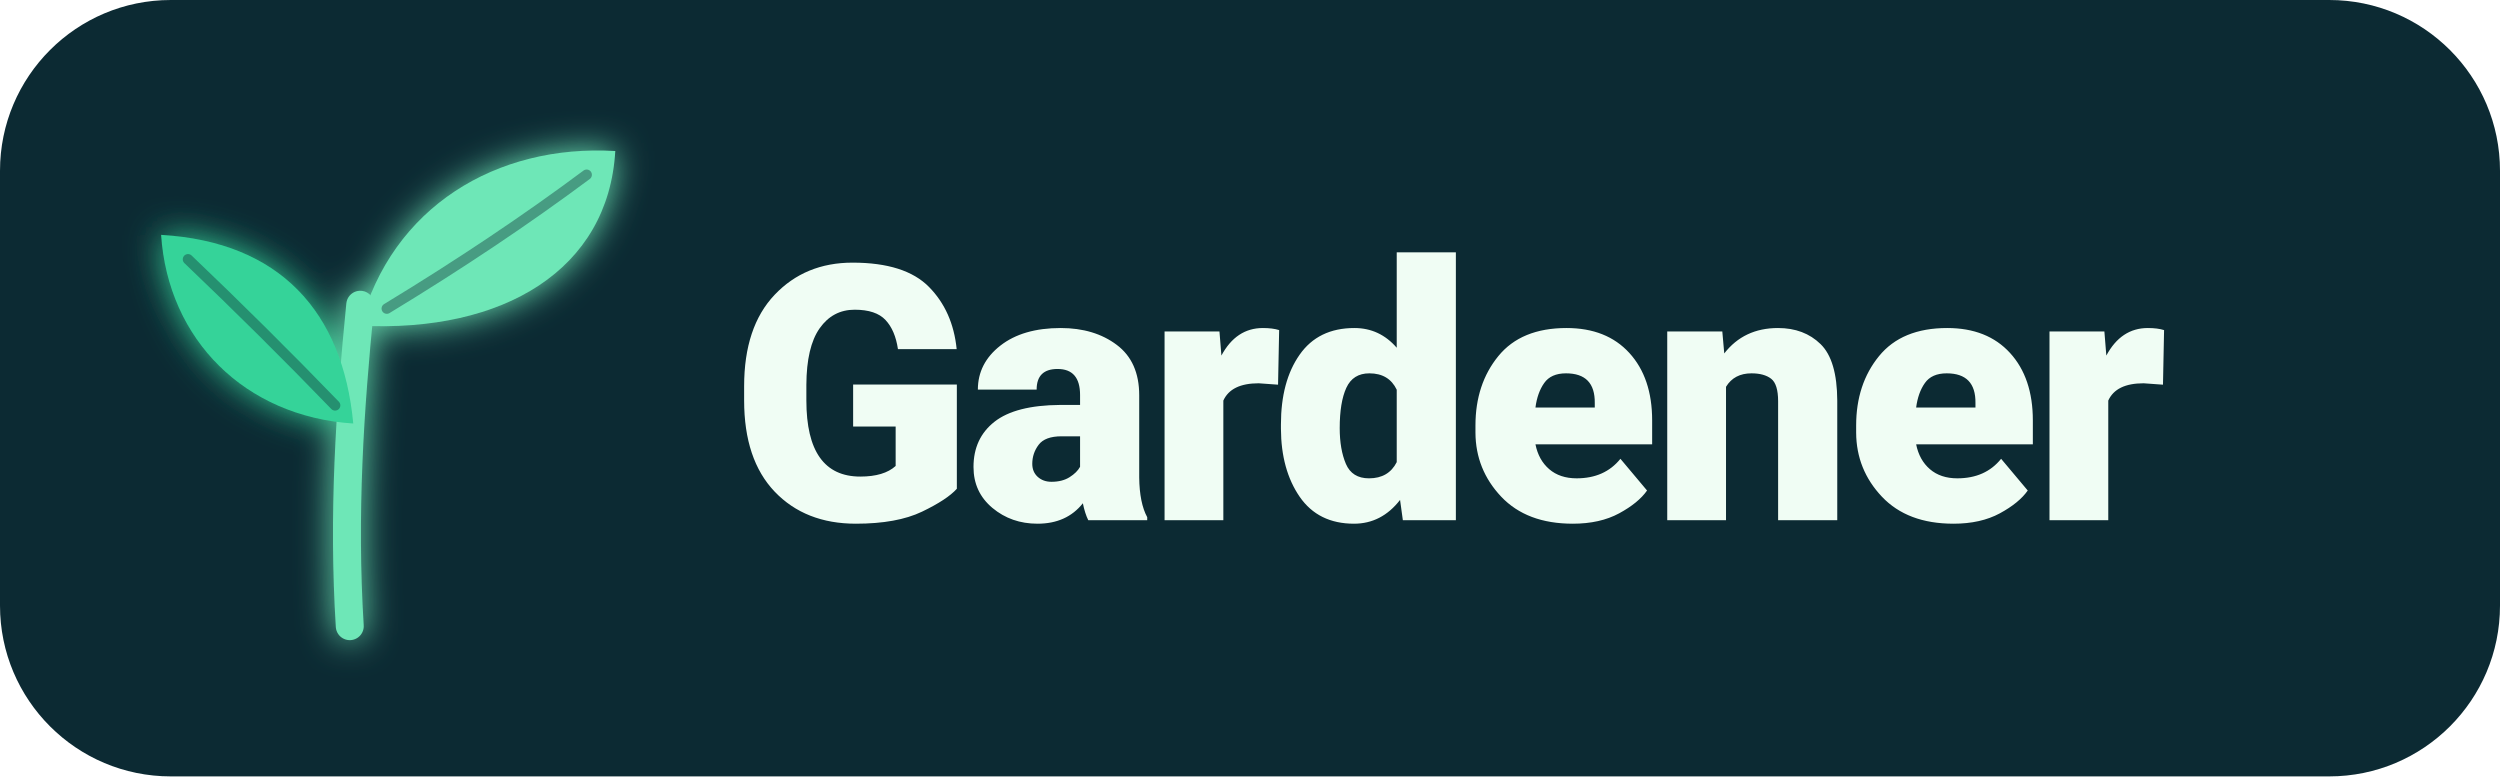
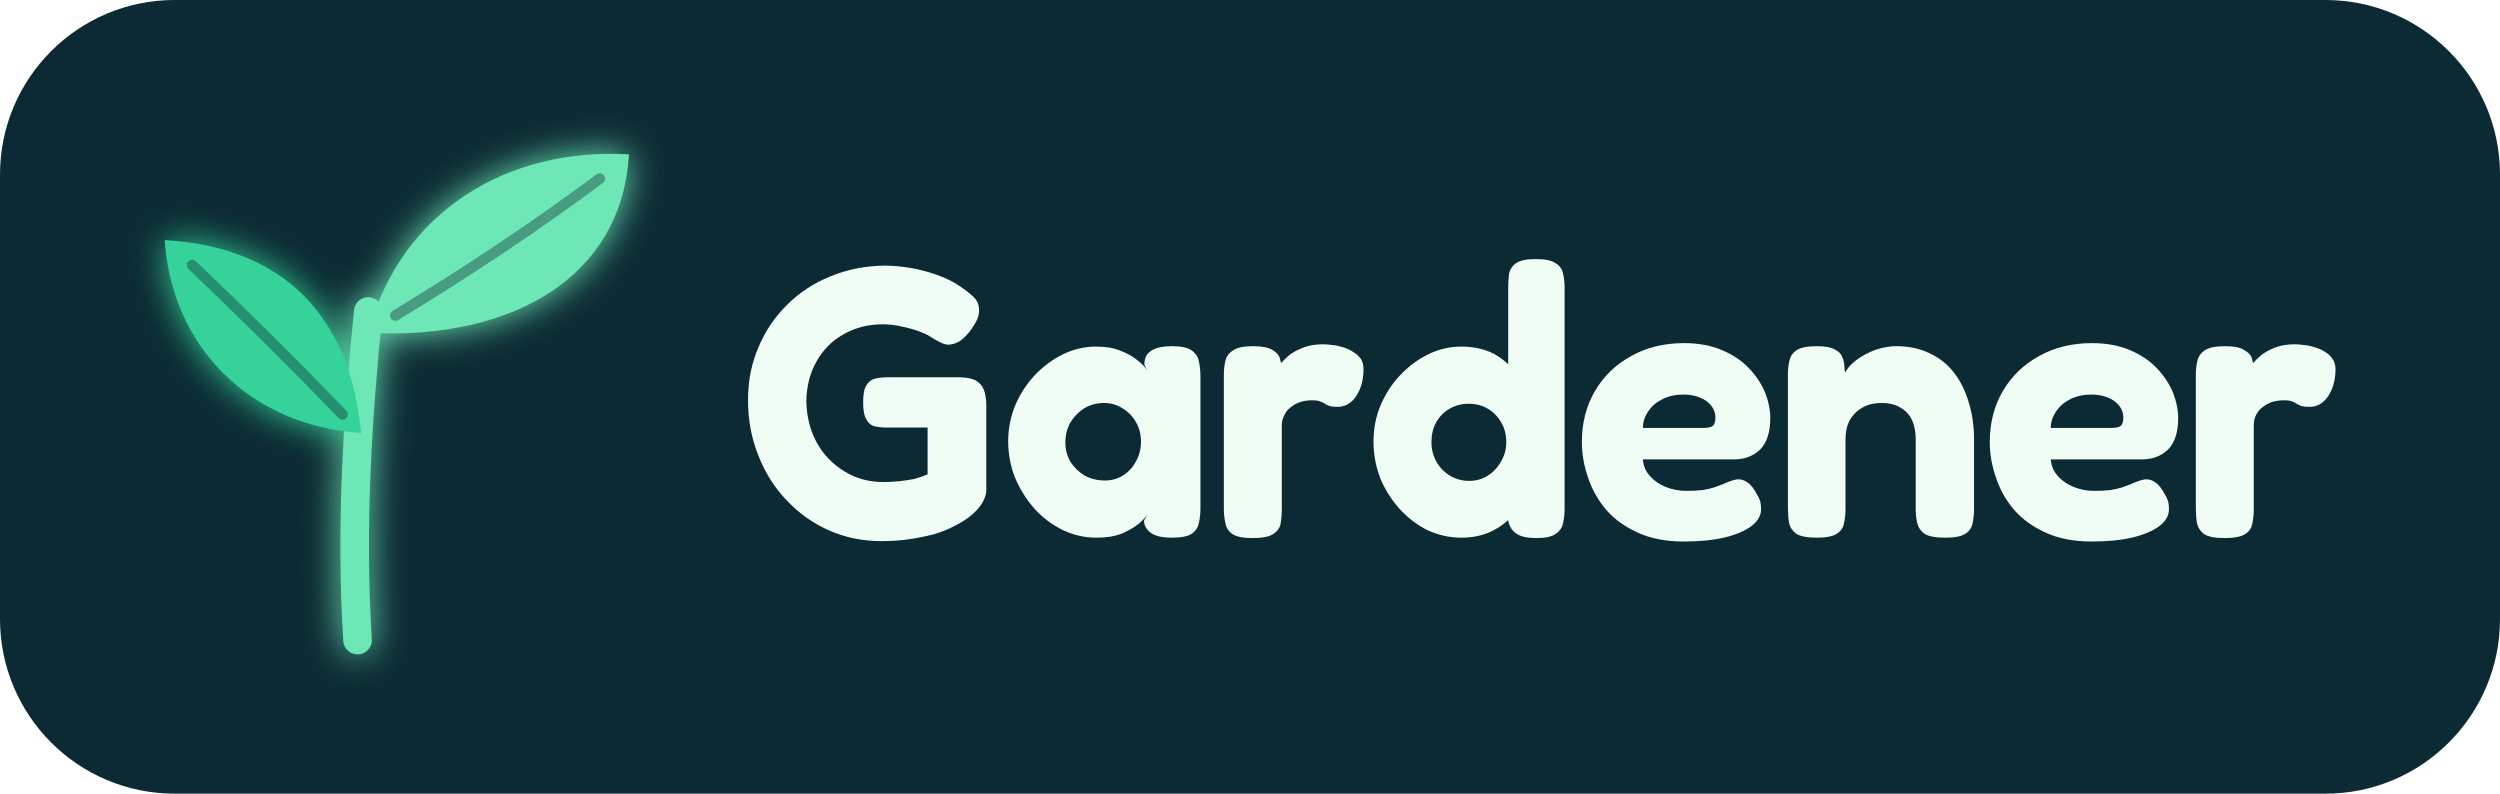
- <svg xmlns="http://www.w3.org/2000/svg" viewBox="0 0 644 200" width="644" height="200" role="img" aria-labelledby="title">
+ <svg xmlns="http://www.w3.org/2000/svg" viewBox="0 0 630 200" width="630" height="200" role="img" aria-labelledby="title">
  <defs>
    <filter id="glow" x="-200%" y="-200%" width="500%" height="500%">
      <feGaussianBlur stdDeviation="5" result="blur" />
      <feMerge>
        <feMergeNode in="blur" />
        <feMergeNode in="SourceGraphic" />
      </feMerge>
    </filter>
  </defs>
-   <rect width="644" height="200" rx="44" fill="#0c2a33" />
+   <rect width="630" height="200" rx="44" fill="#0c2a33" />
  <g transform="translate(100 99.2) scale(0.9) translate(-11 69)">
    <g filter="url(#glow)">
      <path d="M0 0 C-2 -32 0 -62 3 -92" fill="none" stroke="#6ee7b7" stroke-width="8" stroke-linecap="round" />
      <path d="M1 -58 C-30 -60 -52 -82 -54 -112 C-20 -110 -2 -90 1 -58 Z" fill="#34d399" />
      <path d="M3 -86 C12 -120 42 -138 76 -136 C74 -102 44 -84 3 -86 Z" fill="#6ee7b7" />
    </g>
    <path d="M-4.2 -63.2 Q-24.7 -84.4 -46.3 -105 M10.6 -90.9 Q41.9 -109.9 67.8 -129.2" fill="none" stroke="#0c2a33" stroke-width="3" stroke-linecap="round" opacity="0.4" />
  </g>
-   <text x="188" y="134" font-family="'Avenir Next Rounded', 'Arial Rounded MT Bold', Nunito, Quicksand, ui-sans-serif, system-ui, -apple-system, 'Segoe UI', Roboto, sans-serif" font-size="92" font-weight="800" fill="#f0fdf4" letter-spacing="-2">Gardener</text>
+   <path transform="translate(184.44 134.72) scale(0.0967)" fill="#f0fdf4" d="M 390 17 L 390 17 Q 316 17 253 -11 Q 190 -39 143 -89 Q 95 -139 69 -206 Q 42 -273 42 -351 L 42 -351 Q 42 -425 69 -488 Q 96 -552 144 -599 Q 192 -647 257 -673 Q 322 -700 398 -701 L 398 -701 Q 429 -701 465 -695 Q 500 -689 534 -677 Q 568 -665 593 -648 L 593 -648 Q 613 -635 629 -620 Q 644 -606 644 -586 L 644 -586 Q 645 -576 640 -563 Q 635 -551 626 -538 L 626 -538 Q 610 -515 595 -505 Q 579 -495 564 -495 L 564 -495 Q 556 -495 545 -500 Q 534 -505 515 -517 L 515 -517 Q 506 -523 487 -530 Q 468 -537 444 -542 Q 419 -548 393 -548 L 393 -548 Q 336 -548 291 -522 Q 246 -497 221 -452 Q 195 -407 194 -348 L 194 -348 Q 195 -288 221 -240 Q 247 -193 293 -165 Q 338 -137 394 -137 L 394 -137 Q 414 -137 435 -139 Q 455 -141 475 -145 Q 494 -150 510 -157 L 510 -157 L 510 -279 L 403 -279 Q 386 -279 373 -282 Q 359 -285 351 -299 Q 342 -313 342 -345 L 342 -345 Q 342 -377 351 -390 Q 360 -404 375 -407 Q 389 -410 405 -410 L 405 -410 L 594 -410 Q 627 -409 641 -398 Q 655 -387 659 -370 Q 663 -354 663 -335 L 663 -335 L 663 -117 Q 663 -93 641 -67 Q 619 -42 581 -23 L 581 -23 Q 557 -10 527 -1 Q 496 7 462 12 Q 428 17 390 17 M 1146 8 L 1146 8 Q 1109 8 1091 -5 Q 1074 -18 1074 -37 L 1074 -37 L 1084 -54 Q 1078 -44 1061 -29 Q 1044 -15 1017 -3 Q 990 8 950 8 L 950 8 Q 904 8 862 -12 Q 821 -32 789 -67 Q 757 -103 738 -148 Q 720 -193 720 -243 L 720 -243 Q 720 -292 738 -336 Q 757 -381 789 -415 Q 822 -450 863 -470 Q 904 -490 950 -490 L 950 -490 Q 987 -490 1013 -479 Q 1039 -469 1056 -455 Q 1074 -441 1083 -428 L 1083 -428 L 1075 -442 Q 1074 -466 1091 -478 Q 1109 -491 1147 -491 L 1147 -491 Q 1183 -491 1198 -480 Q 1214 -469 1217 -451 Q 1221 -433 1221 -413 L 1221 -413 L 1221 -68 Q 1221 -49 1217 -31 Q 1214 -13 1198 -2 Q 1183 8 1146 8 M 972 -141 L 972 -141 Q 998 -141 1019 -154 Q 1041 -168 1053 -191 Q 1066 -214 1066 -242 L 1066 -242 Q 1066 -271 1053 -293 Q 1040 -316 1018 -329 Q 996 -343 970 -343 L 970 -343 Q 941 -343 918 -329 Q 896 -315 882 -292 Q 869 -269 869 -240 L 869 -240 Q 869 -213 882 -190 Q 896 -168 919 -154 Q 943 -141 972 -141 M 1357 9 L 1357 9 Q 1320 9 1305 -1 Q 1289 -12 1286 -30 Q 1282 -48 1282 -67 L 1282 -67 L 1282 -416 Q 1282 -436 1286 -453 Q 1290 -470 1306 -480 Q 1321 -491 1358 -491 L 1358 -491 Q 1393 -491 1409 -481 Q 1424 -472 1428 -460 L 1428 -460 Q 1430 -453 1431 -447 L 1431 -447 Q 1440 -457 1454 -469 L 1454 -469 Q 1469 -480 1491 -488 Q 1512 -496 1540 -496 L 1540 -496 Q 1551 -496 1565 -494 Q 1578 -493 1593 -488 Q 1607 -484 1619 -476 Q 1631 -469 1639 -458 Q 1646 -447 1646 -431 L 1646 -431 Q 1646 -390 1627 -361 Q 1608 -333 1579 -333 L 1579 -333 Q 1562 -333 1555 -336 Q 1548 -339 1544 -342 Q 1539 -345 1533 -347 Q 1527 -350 1511 -350 L 1511 -350 Q 1496 -350 1483 -346 Q 1469 -342 1458 -333 Q 1446 -325 1440 -312 Q 1433 -300 1433 -285 L 1433 -285 L 1433 -65 Q 1433 -46 1430 -28 Q 1426 -11 1410 -1 Q 1394 9 1357 9 M 1901 8 L 1901 8 Q 1856 8 1814 -11 Q 1773 -31 1741 -66 Q 1709 -101 1690 -146 Q 1672 -192 1672 -243 L 1672 -243 Q 1672 -292 1690 -336 Q 1709 -381 1741 -415 Q 1774 -450 1815 -470 Q 1856 -490 1901 -490 L 1901 -490 Q 1949 -490 1986 -471 L 1986 -471 Q 2006 -460 2023 -444 L 2023 -444 L 2023 -642 Q 2023 -661 2025 -678 Q 2028 -696 2043 -707 Q 2058 -718 2095 -718 Q 2132 -718 2147 -707 Q 2163 -697 2166 -680 Q 2170 -663 2170 -643 L 2170 -643 L 2170 -67 Q 2170 -48 2166 -30 Q 2163 -13 2147 -2 Q 2132 9 2096 9 L 2096 9 Q 2062 9 2045 -2 Q 2028 -13 2023 -36 L 2023 -36 L 2023 -38 Q 2007 -23 1988 -13 L 1988 -13 Q 1951 8 1901 8 M 1921 -140 L 1921 -140 Q 1948 -140 1969 -153 Q 1991 -167 2004 -190 Q 2018 -213 2018 -241 L 2018 -241 Q 2018 -270 2005 -292 Q 1992 -315 1970 -328 Q 1948 -341 1920 -341 L 1920 -341 Q 1893 -341 1870 -328 Q 1848 -315 1835 -292 Q 1823 -270 1823 -241 L 1823 -241 Q 1823 -213 1836 -190 Q 1849 -167 1872 -153 Q 1895 -140 1921 -140 M 2481 18 L 2481 18 Q 2411 18 2361 -5 Q 2310 -28 2278 -65 Q 2246 -103 2231 -149 Q 2215 -195 2215 -241 L 2215 -241 Q 2215 -316 2249 -374 Q 2283 -432 2343 -465 Q 2403 -499 2481 -499 L 2481 -499 Q 2539 -499 2582 -480 Q 2624 -462 2652 -432 Q 2679 -403 2693 -369 Q 2706 -335 2706 -304 L 2706 -304 Q 2706 -249 2680 -222 Q 2653 -196 2612 -196 L 2612 -196 L 2374 -196 Q 2376 -170 2393 -152 Q 2409 -134 2434 -124 Q 2459 -114 2487 -114 L 2487 -114 Q 2511 -114 2529 -116 Q 2547 -119 2560 -123 Q 2573 -128 2584 -132 Q 2595 -137 2604 -140 Q 2612 -143 2620 -144 L 2620 -144 Q 2635 -145 2648 -135 Q 2660 -126 2670 -107 L 2670 -107 Q 2677 -96 2680 -86 Q 2682 -76 2682 -66 L 2682 -66 Q 2682 -42 2658 -23 Q 2633 -4 2589 7 Q 2544 18 2481 18 M 2374 -278 L 2374 -278 L 2532 -278 Q 2548 -278 2556 -283 Q 2563 -289 2563 -305 L 2563 -305 Q 2563 -323 2552 -336 Q 2541 -350 2523 -357 Q 2504 -365 2480 -365 L 2480 -365 Q 2449 -365 2425 -353 Q 2401 -341 2388 -321 Q 2374 -301 2374 -278 M 2827 8 L 2827 8 Q 2790 8 2774 -2 Q 2759 -13 2755 -30 Q 2752 -48 2752 -67 L 2752 -67 L 2752 -419 Q 2752 -438 2756 -454 Q 2760 -471 2775 -481 Q 2791 -491 2828 -491 L 2828 -491 Q 2860 -491 2875 -482 Q 2890 -474 2894 -462 Q 2899 -450 2899 -439 Q 2899 -429 2901 -425 L 2901 -425 L 2900 -421 Q 2904 -428 2911 -437 L 2911 -437 Q 2924 -452 2944 -464 Q 2965 -477 2988 -484 Q 3012 -491 3035 -491 L 3035 -491 Q 3083 -491 3120 -473 Q 3158 -456 3184 -423 Q 3210 -390 3223 -345 Q 3237 -301 3237 -248 L 3237 -248 L 3237 -66 Q 3237 -47 3233 -29 Q 3230 -12 3214 -2 Q 3199 8 3162 8 L 3162 8 Q 3124 8 3108 -2 Q 3093 -13 3089 -30 Q 3085 -48 3085 -67 L 3085 -67 L 3085 -248 Q 3085 -278 3075 -299 Q 3065 -320 3045 -331 Q 3025 -343 2996 -343 Q 2967 -343 2946 -331 Q 2925 -319 2913 -298 Q 2902 -277 2902 -248 L 2902 -248 L 2902 -66 Q 2902 -47 2898 -29 Q 2895 -12 2879 -2 Q 2864 8 2827 8 M 3544 18 L 3544 18 Q 3474 18 3424 -5 Q 3373 -28 3341 -65 Q 3309 -103 3294 -149 Q 3278 -195 3278 -241 L 3278 -241 Q 3278 -316 3312 -374 Q 3346 -432 3406 -465 Q 3466 -499 3544 -499 L 3544 -499 Q 3602 -499 3645 -480 Q 3687 -462 3715 -432 Q 3742 -403 3756 -369 Q 3769 -335 3769 -304 L 3769 -304 Q 3769 -249 3743 -222 Q 3716 -196 3675 -196 L 3675 -196 L 3437 -196 Q 3439 -170 3456 -152 Q 3472 -134 3497 -124 Q 3522 -114 3550 -114 L 3550 -114 Q 3574 -114 3592 -116 Q 3610 -119 3623 -123 Q 3636 -128 3647 -132 Q 3658 -137 3667 -140 Q 3675 -143 3683 -144 L 3683 -144 Q 3698 -145 3711 -135 Q 3723 -126 3733 -107 L 3733 -107 Q 3740 -96 3743 -86 Q 3745 -76 3745 -66 L 3745 -66 Q 3745 -42 3721 -23 Q 3696 -4 3652 7 Q 3607 18 3544 18 M 3437 -278 L 3437 -278 L 3595 -278 Q 3611 -278 3619 -283 Q 3626 -289 3626 -305 L 3626 -305 Q 3626 -323 3615 -336 Q 3604 -350 3586 -357 Q 3567 -365 3543 -365 L 3543 -365 Q 3512 -365 3488 -353 Q 3464 -341 3451 -321 Q 3437 -301 3437 -278 M 3890 9 L 3890 9 Q 3853 9 3837 -1 Q 3822 -12 3818 -30 Q 3815 -48 3815 -67 L 3815 -67 L 3815 -416 Q 3815 -436 3819 -453 Q 3823 -470 3838 -480 Q 3854 -491 3891 -491 L 3891 -491 Q 3926 -491 3941 -481 Q 3957 -472 3961 -460 L 3961 -460 Q 3963 -453 3964 -447 L 3964 -447 Q 3973 -457 3987 -469 L 3987 -469 Q 4002 -480 4023 -488 Q 4045 -496 4073 -496 L 4073 -496 Q 4084 -496 4097 -494 Q 4111 -493 4125 -488 Q 4140 -484 4152 -476 Q 4164 -469 4171 -458 Q 4179 -447 4179 -431 L 4179 -431 Q 4179 -390 4160 -361 Q 4141 -333 4112 -333 L 4112 -333 Q 4095 -333 4088 -336 Q 4081 -339 4076 -342 Q 4072 -345 4066 -347 Q 4060 -350 4044 -350 L 4044 -350 Q 4029 -350 4015 -346 Q 4002 -342 3990 -333 Q 3979 -325 3972 -312 Q 3966 -300 3966 -285 L 3966 -285 L 3966 -65 Q 3966 -46 3962 -28 Q 3959 -11 3943 -1 Q 3927 9 3890 9" />
</svg>
